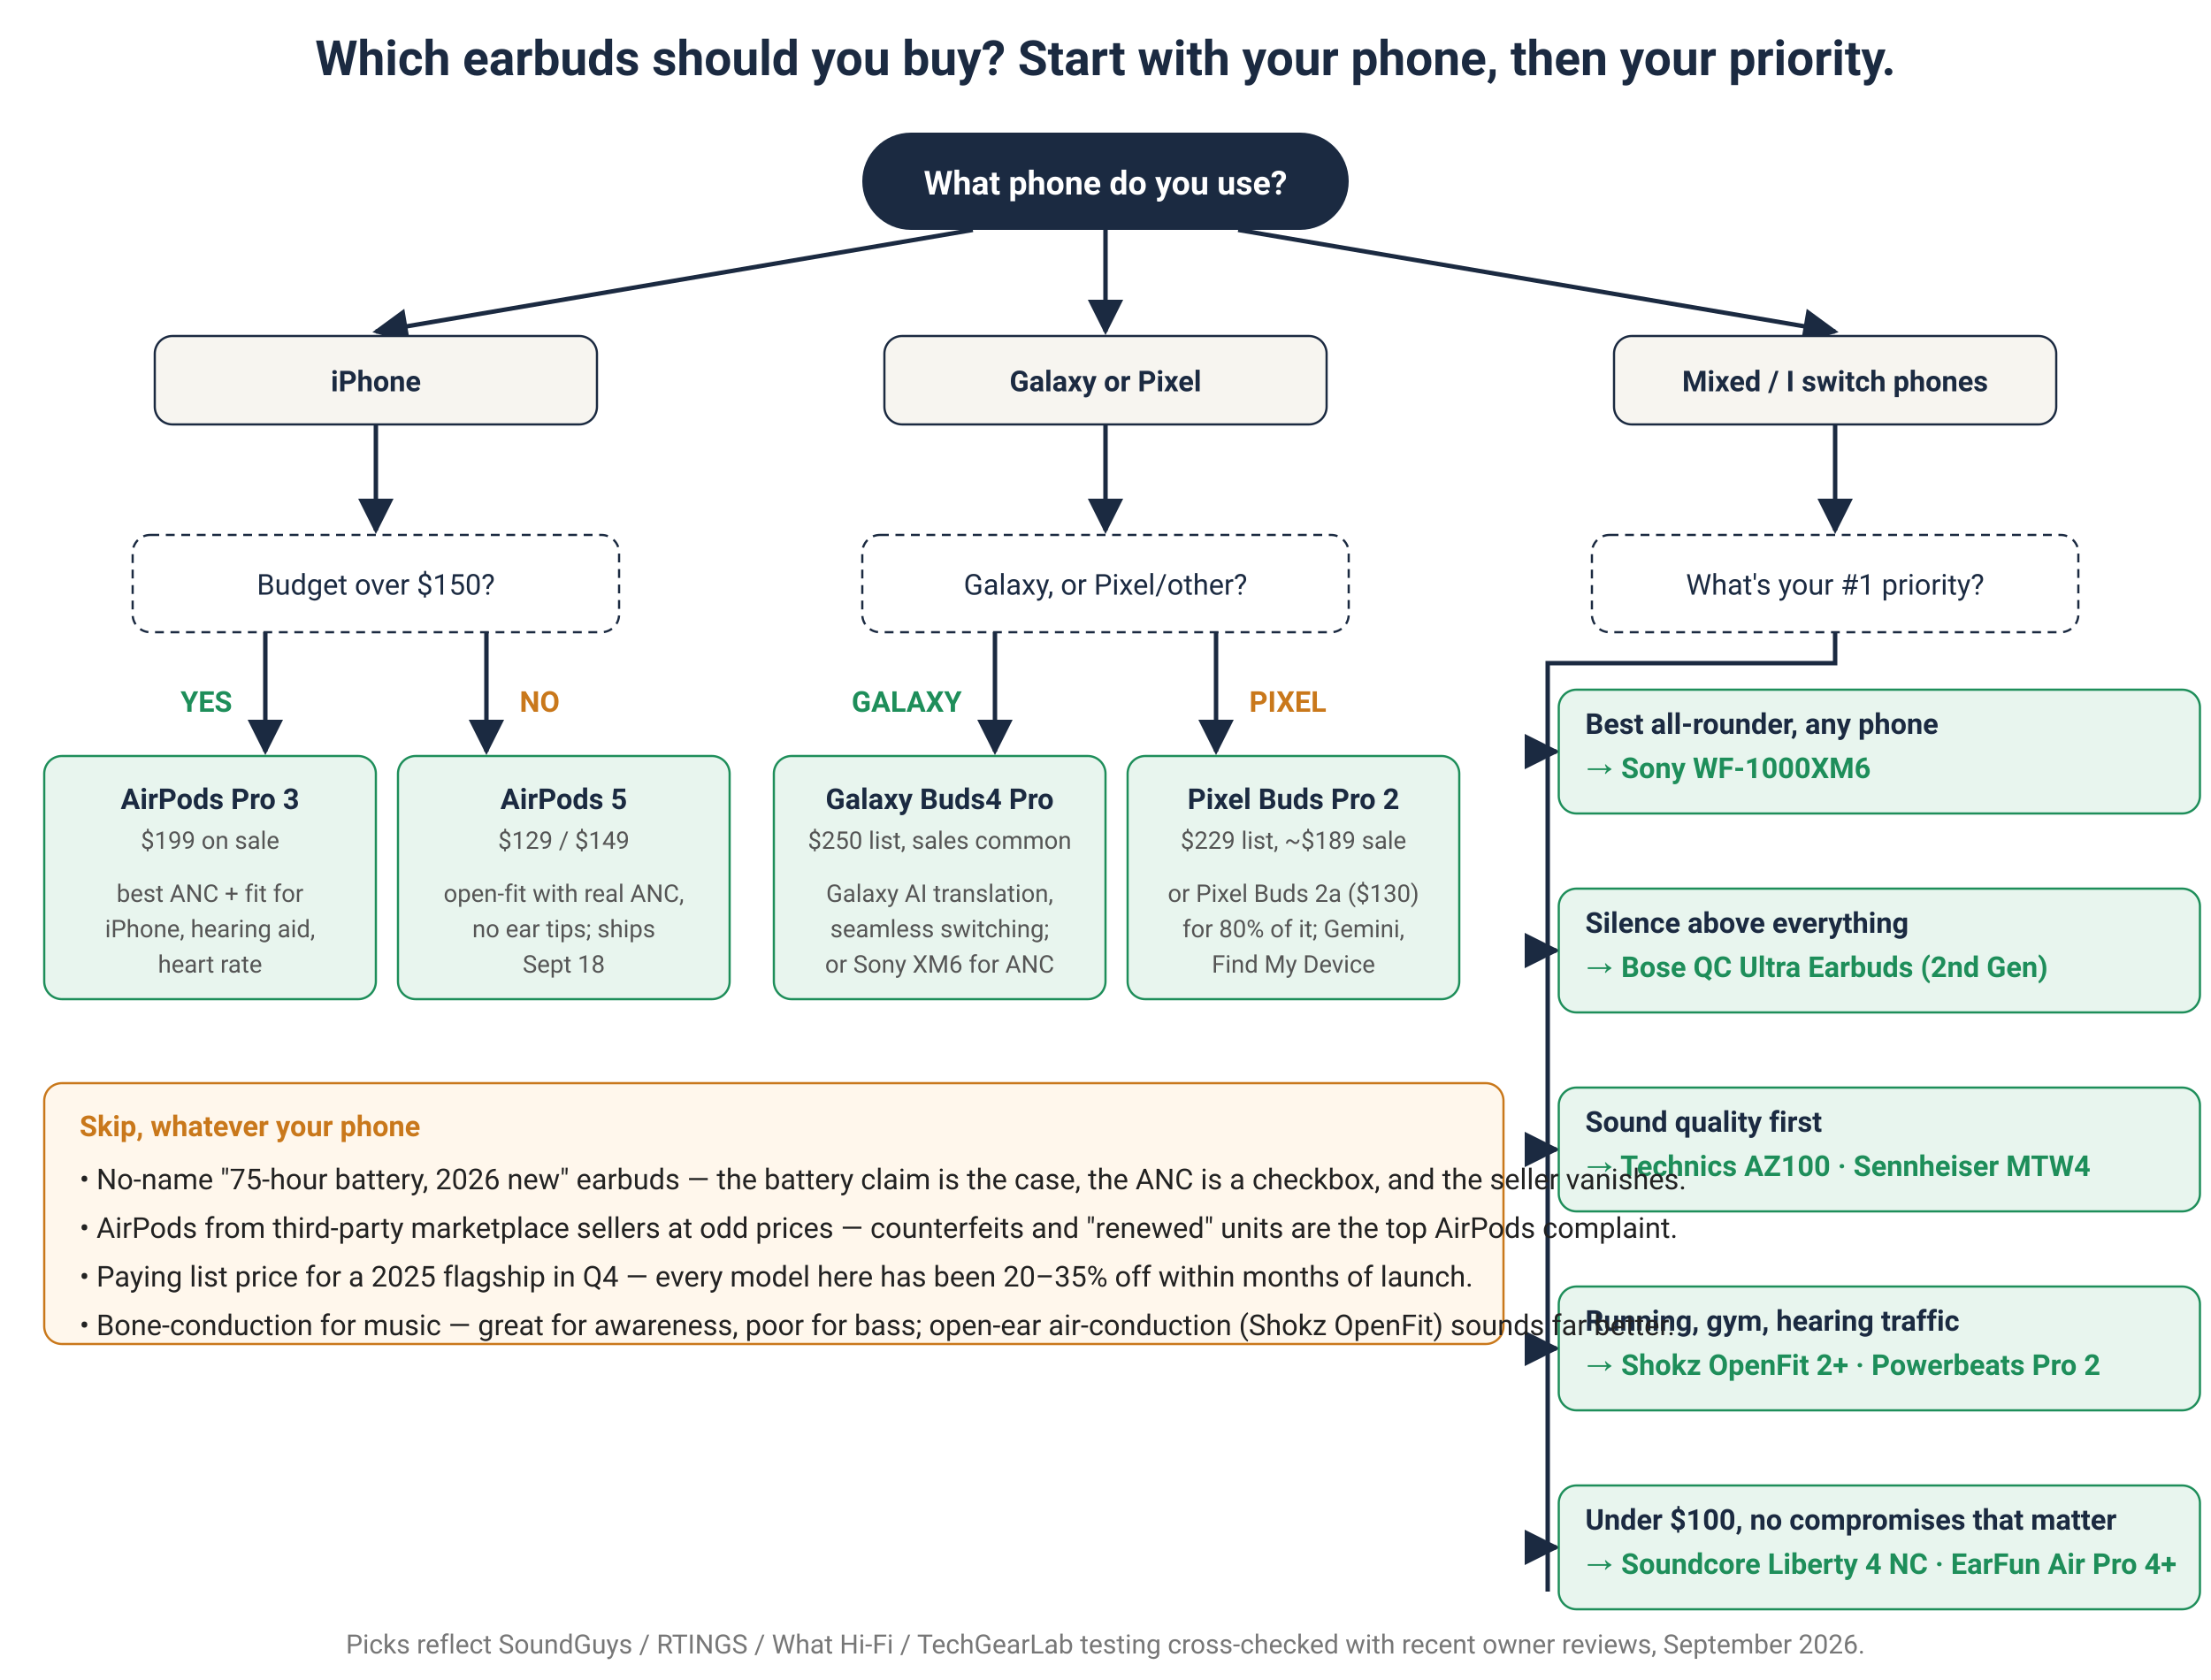
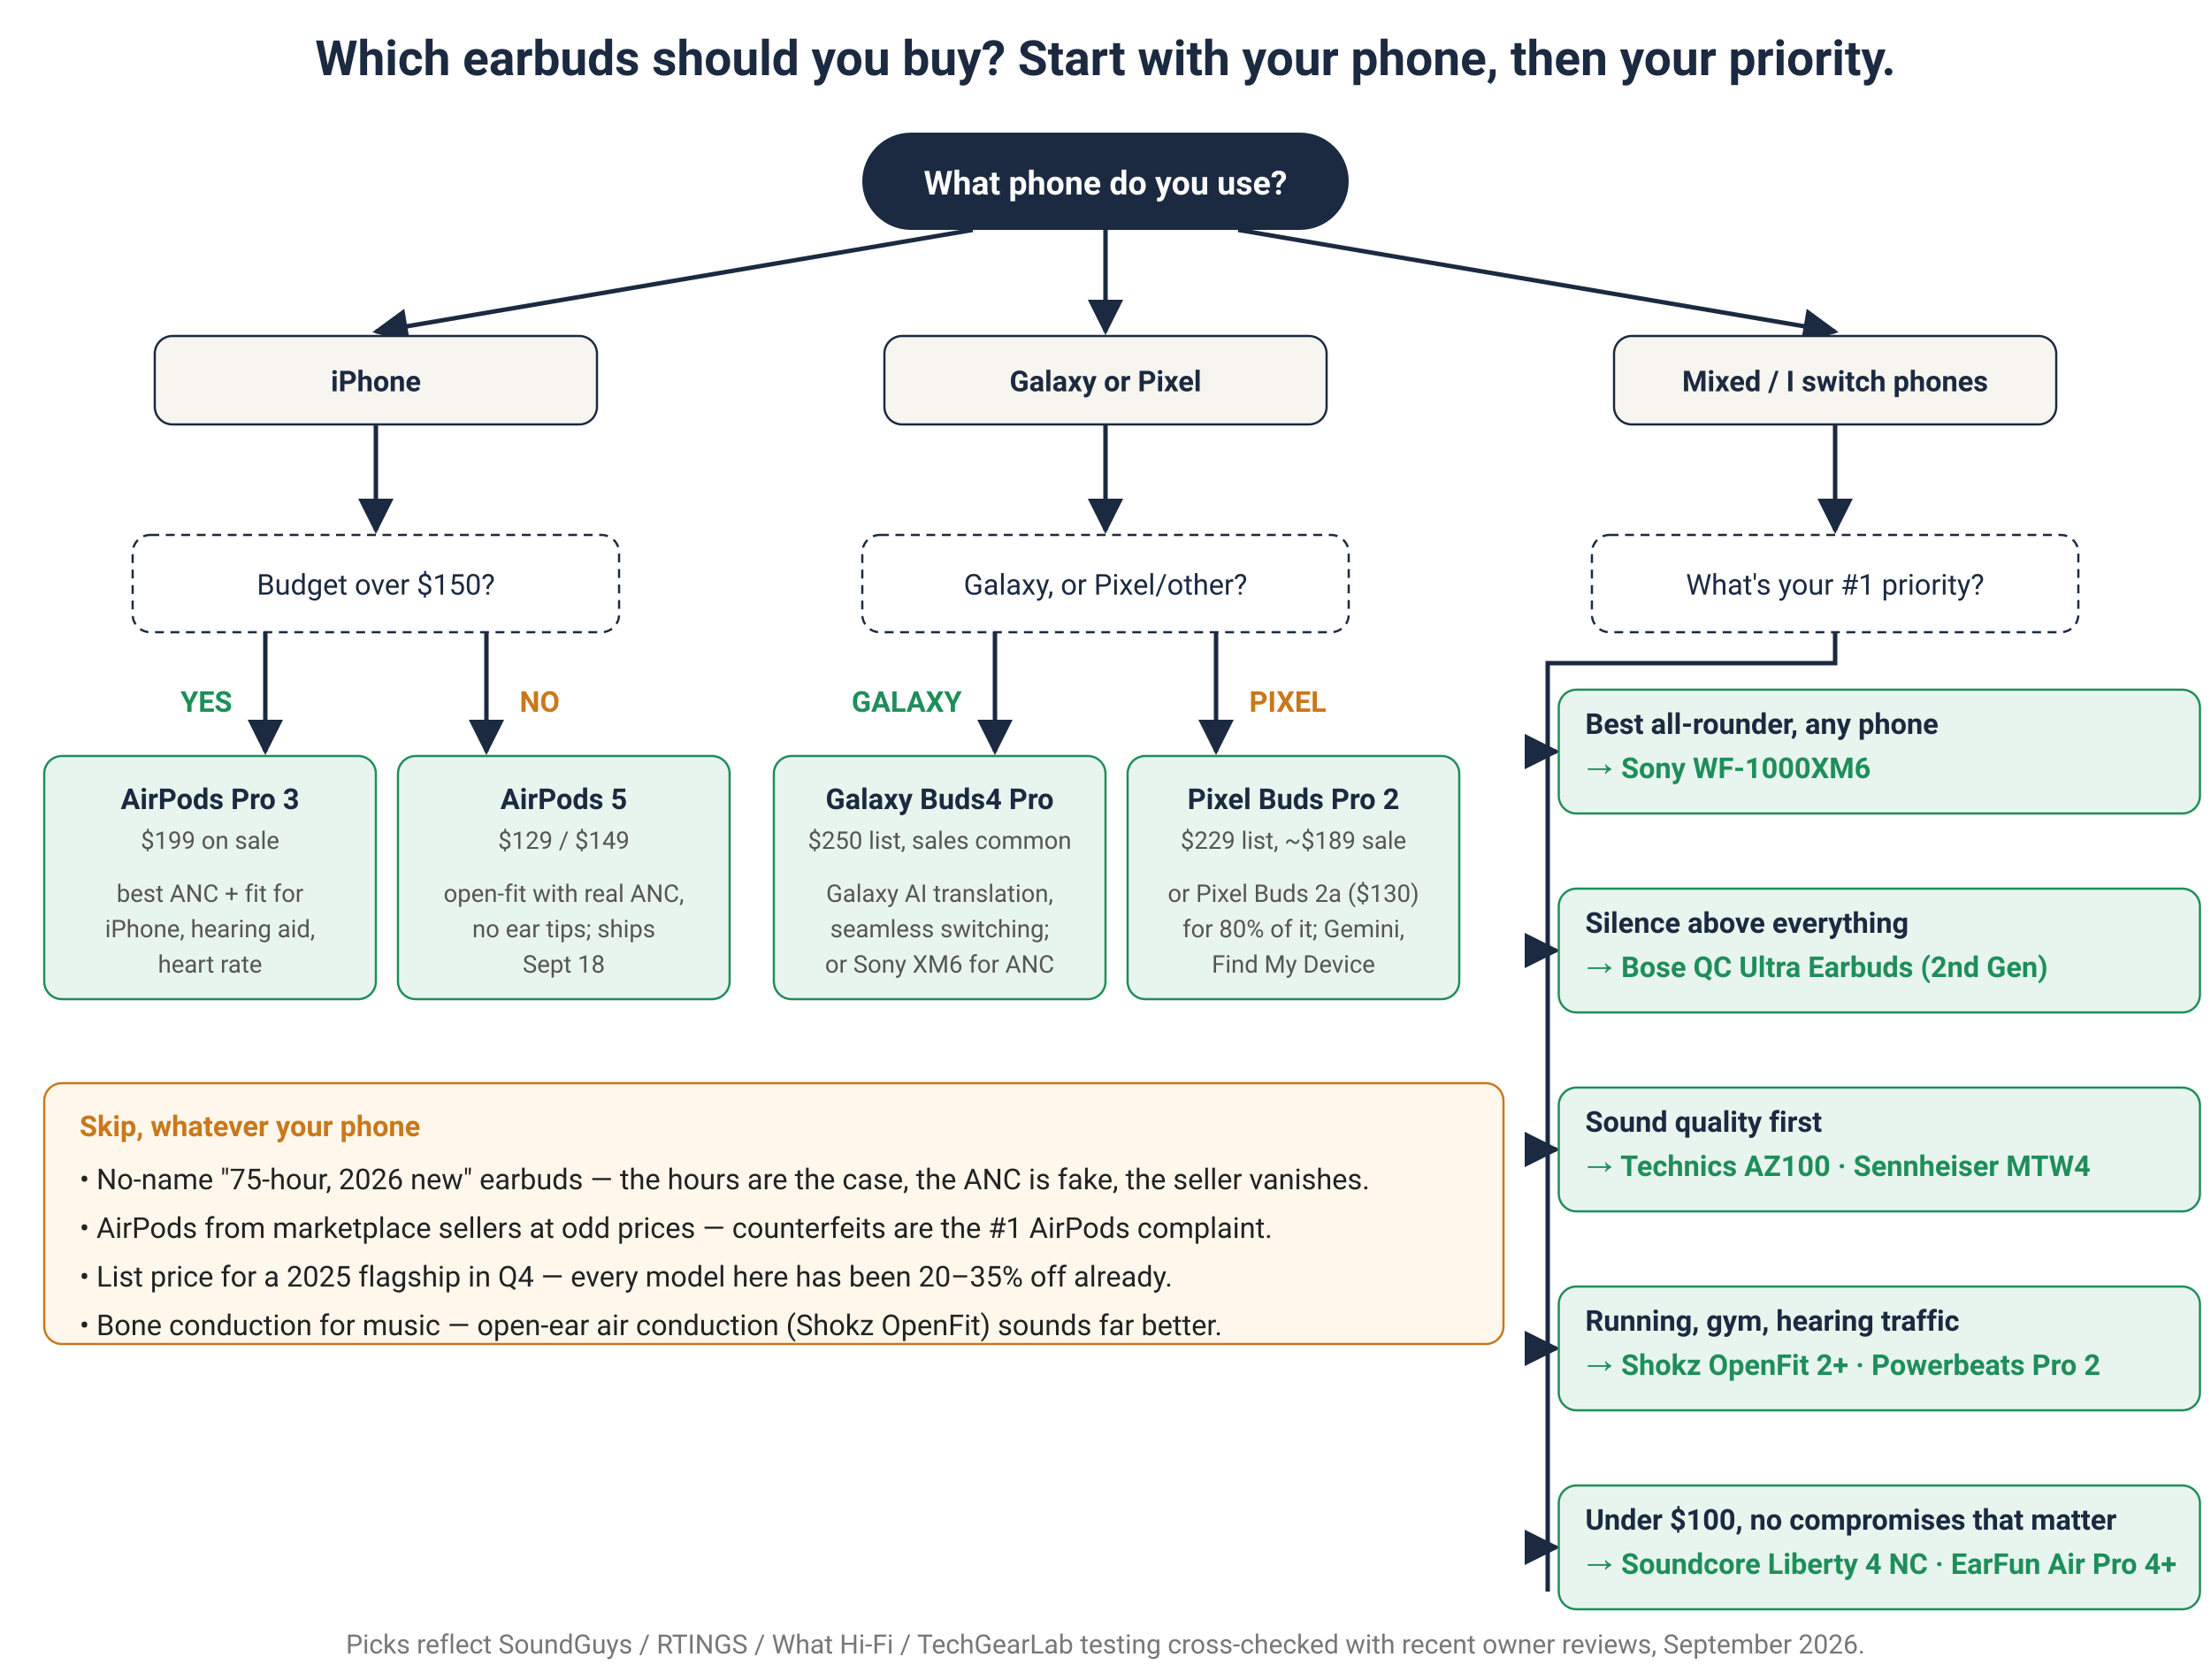
<svg xmlns="http://www.w3.org/2000/svg" viewBox="0 0 1000 760" role="img" aria-label="Decision flowchart: which wireless earbuds should you buy in 2026">
  <rect width="1000" height="760" fill="#fff" />
  <defs>
    <marker id="arr" viewBox="0 0 10 10" refX="9" refY="5" markerWidth="8" markerHeight="8" orient="auto">
      <path d="M0 0 L10 5 L0 10 z" fill="#1B2A41" />
    </marker>
  </defs>
  <g font-family="-apple-system,Segoe UI,Roboto,Helvetica,Arial,sans-serif" font-size="13">
    <text x="500" y="34" text-anchor="middle" font-size="22" font-weight="700" fill="#1B2A41">Which earbuds should you buy? Start with your phone, then your priority.</text>
    <rect x="390" y="60" width="220" height="44" rx="22" fill="#1B2A41" />
    <text x="500" y="88" text-anchor="middle" fill="#fff" font-weight="700" font-size="15">What phone do you use?</text>
    <g stroke="#1B2A41" stroke-width="2" fill="none" marker-end="url(#arr)">
      <path d="M440 104 L170 150" />
      <path d="M500 104 L500 150" />
      <path d="M560 104 L830 150" />
    </g>
    <rect x="70" y="152" width="200" height="40" rx="8" fill="#F7F5F0" stroke="#1B2A41" />
    <text x="170" y="177" text-anchor="middle" font-weight="700" fill="#1B2A41">iPhone</text>
    <rect x="400" y="152" width="200" height="40" rx="8" fill="#F7F5F0" stroke="#1B2A41" />
    <text x="500" y="177" text-anchor="middle" font-weight="700" fill="#1B2A41">Galaxy or Pixel</text>
    <rect x="730" y="152" width="200" height="40" rx="8" fill="#F7F5F0" stroke="#1B2A41" />
    <text x="830" y="177" text-anchor="middle" font-weight="700" fill="#1B2A41">Mixed / I switch phones</text>
    <g stroke="#1B2A41" stroke-width="2" fill="none" marker-end="url(#arr)">
      <path d="M170 192 L170 240" />
      <path d="M500 192 L500 240" />
      <path d="M830 192 L830 240" />
    </g>
    <rect x="60" y="242" width="220" height="44" rx="8" fill="#fff" stroke="#1B2A41" stroke-dasharray="4 3" />
    <text x="170" y="269" text-anchor="middle" fill="#1B2A41">Budget over $150?</text>
    <rect x="390" y="242" width="220" height="44" rx="8" fill="#fff" stroke="#1B2A41" stroke-dasharray="4 3" />
    <text x="500" y="269" text-anchor="middle" fill="#1B2A41">Galaxy, or Pixel/other?</text>
    <rect x="720" y="242" width="220" height="44" rx="8" fill="#fff" stroke="#1B2A41" stroke-dasharray="4 3" />
    <text x="830" y="269" text-anchor="middle" fill="#1B2A41">What's your #1 priority?</text>
    <g stroke="#1B2A41" stroke-width="2" fill="none" marker-end="url(#arr)">
      <path d="M120 286 L120 340" />
      <path d="M220 286 L220 340" />
    </g>
    <text x="105" y="322" text-anchor="end" fill="#1E8E5A" font-weight="700">YES</text>
    <text x="235" y="322" fill="#C9781B" font-weight="700">NO</text>
    <rect x="20" y="342" width="150" height="110" rx="8" fill="#E8F5EE" stroke="#1E8E5A" />
    <text x="95" y="366" text-anchor="middle" font-weight="700" fill="#1B2A41">AirPods Pro 3</text>
    <text x="95" y="384" text-anchor="middle" font-size="11" fill="#555">$199 on sale</text>
    <text x="95" y="408" text-anchor="middle" font-size="11" fill="#555">best ANC + fit for</text>
    <text x="95" y="424" text-anchor="middle" font-size="11" fill="#555">iPhone, hearing aid,</text>
    <text x="95" y="440" text-anchor="middle" font-size="11" fill="#555">heart rate</text>
    <rect x="180" y="342" width="150" height="110" rx="8" fill="#E8F5EE" stroke="#1E8E5A" />
    <text x="255" y="366" text-anchor="middle" font-weight="700" fill="#1B2A41">AirPods 5</text>
    <text x="255" y="384" text-anchor="middle" font-size="11" fill="#555">$129 / $149</text>
    <text x="255" y="408" text-anchor="middle" font-size="11" fill="#555">open-fit with real ANC,</text>
    <text x="255" y="424" text-anchor="middle" font-size="11" fill="#555">no ear tips; ships</text>
    <text x="255" y="440" text-anchor="middle" font-size="11" fill="#555">Sept 18</text>
    <g stroke="#1B2A41" stroke-width="2" fill="none" marker-end="url(#arr)">
      <path d="M450 286 L450 340" />
      <path d="M550 286 L550 340" />
    </g>
    <text x="435" y="322" text-anchor="end" fill="#1E8E5A" font-weight="700">GALAXY</text>
    <text x="565" y="322" fill="#C9781B" font-weight="700">PIXEL</text>
    <rect x="350" y="342" width="150" height="110" rx="8" fill="#E8F5EE" stroke="#1E8E5A" />
    <text x="425" y="366" text-anchor="middle" font-weight="700" fill="#1B2A41">Galaxy Buds4 Pro</text>
    <text x="425" y="384" text-anchor="middle" font-size="11" fill="#555">$250 list, sales common</text>
    <text x="425" y="408" text-anchor="middle" font-size="11" fill="#555">Galaxy AI translation,</text>
    <text x="425" y="424" text-anchor="middle" font-size="11" fill="#555">seamless switching;</text>
    <text x="425" y="440" text-anchor="middle" font-size="11" fill="#555">or Sony XM6 for ANC</text>
    <rect x="510" y="342" width="150" height="110" rx="8" fill="#E8F5EE" stroke="#1E8E5A" />
    <text x="585" y="366" text-anchor="middle" font-weight="700" fill="#1B2A41">Pixel Buds Pro 2</text>
    <text x="585" y="384" text-anchor="middle" font-size="11" fill="#555">$229 list, ~$189 sale</text>
    <text x="585" y="408" text-anchor="middle" font-size="11" fill="#555">or Pixel Buds 2a ($130)</text>
    <text x="585" y="424" text-anchor="middle" font-size="11" fill="#555">for 80% of it; Gemini,</text>
    <text x="585" y="440" text-anchor="middle" font-size="11" fill="#555">Find My Device</text>
    <g stroke="#1B2A41" stroke-width="2" fill="none">
      <path d="M830 286 L830 300 L700 300 L700 720" />
    </g>
    <g stroke="#1B2A41" stroke-width="2" fill="none" marker-end="url(#arr)">
      <path d="M700 340 L704 340" />
      <path d="M700 430 L704 430" />
      <path d="M700 520 L704 520" />
      <path d="M700 610 L704 610" />
      <path d="M700 700 L704 700" />
    </g>
    <rect x="705" y="312" width="290" height="56" rx="8" fill="#E8F5EE" stroke="#1E8E5A" />
    <text x="717" y="332" font-weight="700" fill="#1B2A41">Best all-rounder, any phone</text>
    <text x="717" y="352" fill="#1E8E5A" font-weight="700">→ Sony WF-1000XM6</text>
    <rect x="705" y="402" width="290" height="56" rx="8" fill="#E8F5EE" stroke="#1E8E5A" />
    <text x="717" y="422" font-weight="700" fill="#1B2A41">Silence above everything</text>
    <text x="717" y="442" fill="#1E8E5A" font-weight="700">→ Bose QC Ultra Earbuds (2nd Gen)</text>
    <rect x="705" y="492" width="290" height="56" rx="8" fill="#E8F5EE" stroke="#1E8E5A" />
    <text x="717" y="512" font-weight="700" fill="#1B2A41">Sound quality first</text>
    <text x="717" y="532" fill="#1E8E5A" font-weight="700">→ Technics AZ100 · Sennheiser MTW4</text>
    <rect x="705" y="582" width="290" height="56" rx="8" fill="#E8F5EE" stroke="#1E8E5A" />
    <text x="717" y="602" font-weight="700" fill="#1B2A41">Running, gym, hearing traffic</text>
    <text x="717" y="622" fill="#1E8E5A" font-weight="700">→ Shokz OpenFit 2+ · Powerbeats Pro 2</text>
    <rect x="705" y="672" width="290" height="56" rx="8" fill="#E8F5EE" stroke="#1E8E5A" />
    <text x="717" y="692" font-weight="700" fill="#1B2A41">Under $100, no compromises that matter</text>
    <text x="717" y="712" fill="#1E8E5A" font-weight="700">→ Soundcore Liberty 4 NC · EarFun Air Pro 4+</text>
    <rect x="20" y="490" width="660" height="118" rx="8" fill="#FFF7EC" stroke="#C9781B" />
    <text x="36" y="514" font-weight="700" fill="#C9781B">Skip, whatever your phone</text>
-     <text x="36" y="538" fill="#222">• No-name "75-hour battery, 2026 new" earbuds — the battery claim is the case, the ANC is a checkbox, and the seller vanishes.</text>
-     <text x="36" y="560" fill="#222">• AirPods from third-party marketplace sellers at odd prices — counterfeits and "renewed" units are the top AirPods complaint.</text>
-     <text x="36" y="582" fill="#222">• Paying list price for a 2025 flagship in Q4 — every model here has been 20–35% off within months of launch.</text>
-     <text x="36" y="604" fill="#222">• Bone-conduction for music — great for awareness, poor for bass; open-ear air-conduction (Shokz OpenFit) sounds far better.</text>
+     <text x="36" y="538" fill="#222">• No-name "75-hour, 2026 new" earbuds — the hours are the case, the ANC is fake, the seller vanishes.</text>
+     <text x="36" y="560" fill="#222">• AirPods from marketplace sellers at odd prices — counterfeits are the #1 AirPods complaint.</text>
+     <text x="36" y="582" fill="#222">• List price for a 2025 flagship in Q4 — every model here has been 20–35% off already.</text>
+     <text x="36" y="604" fill="#222">• Bone conduction for music — open-ear air conduction (Shokz OpenFit) sounds far better.</text>
    <text x="500" y="748" text-anchor="middle" font-size="12" fill="#777">Picks reflect SoundGuys / RTINGS / What Hi-Fi / TechGearLab testing cross-checked with recent owner reviews, September 2026.</text>
  </g>
</svg>
